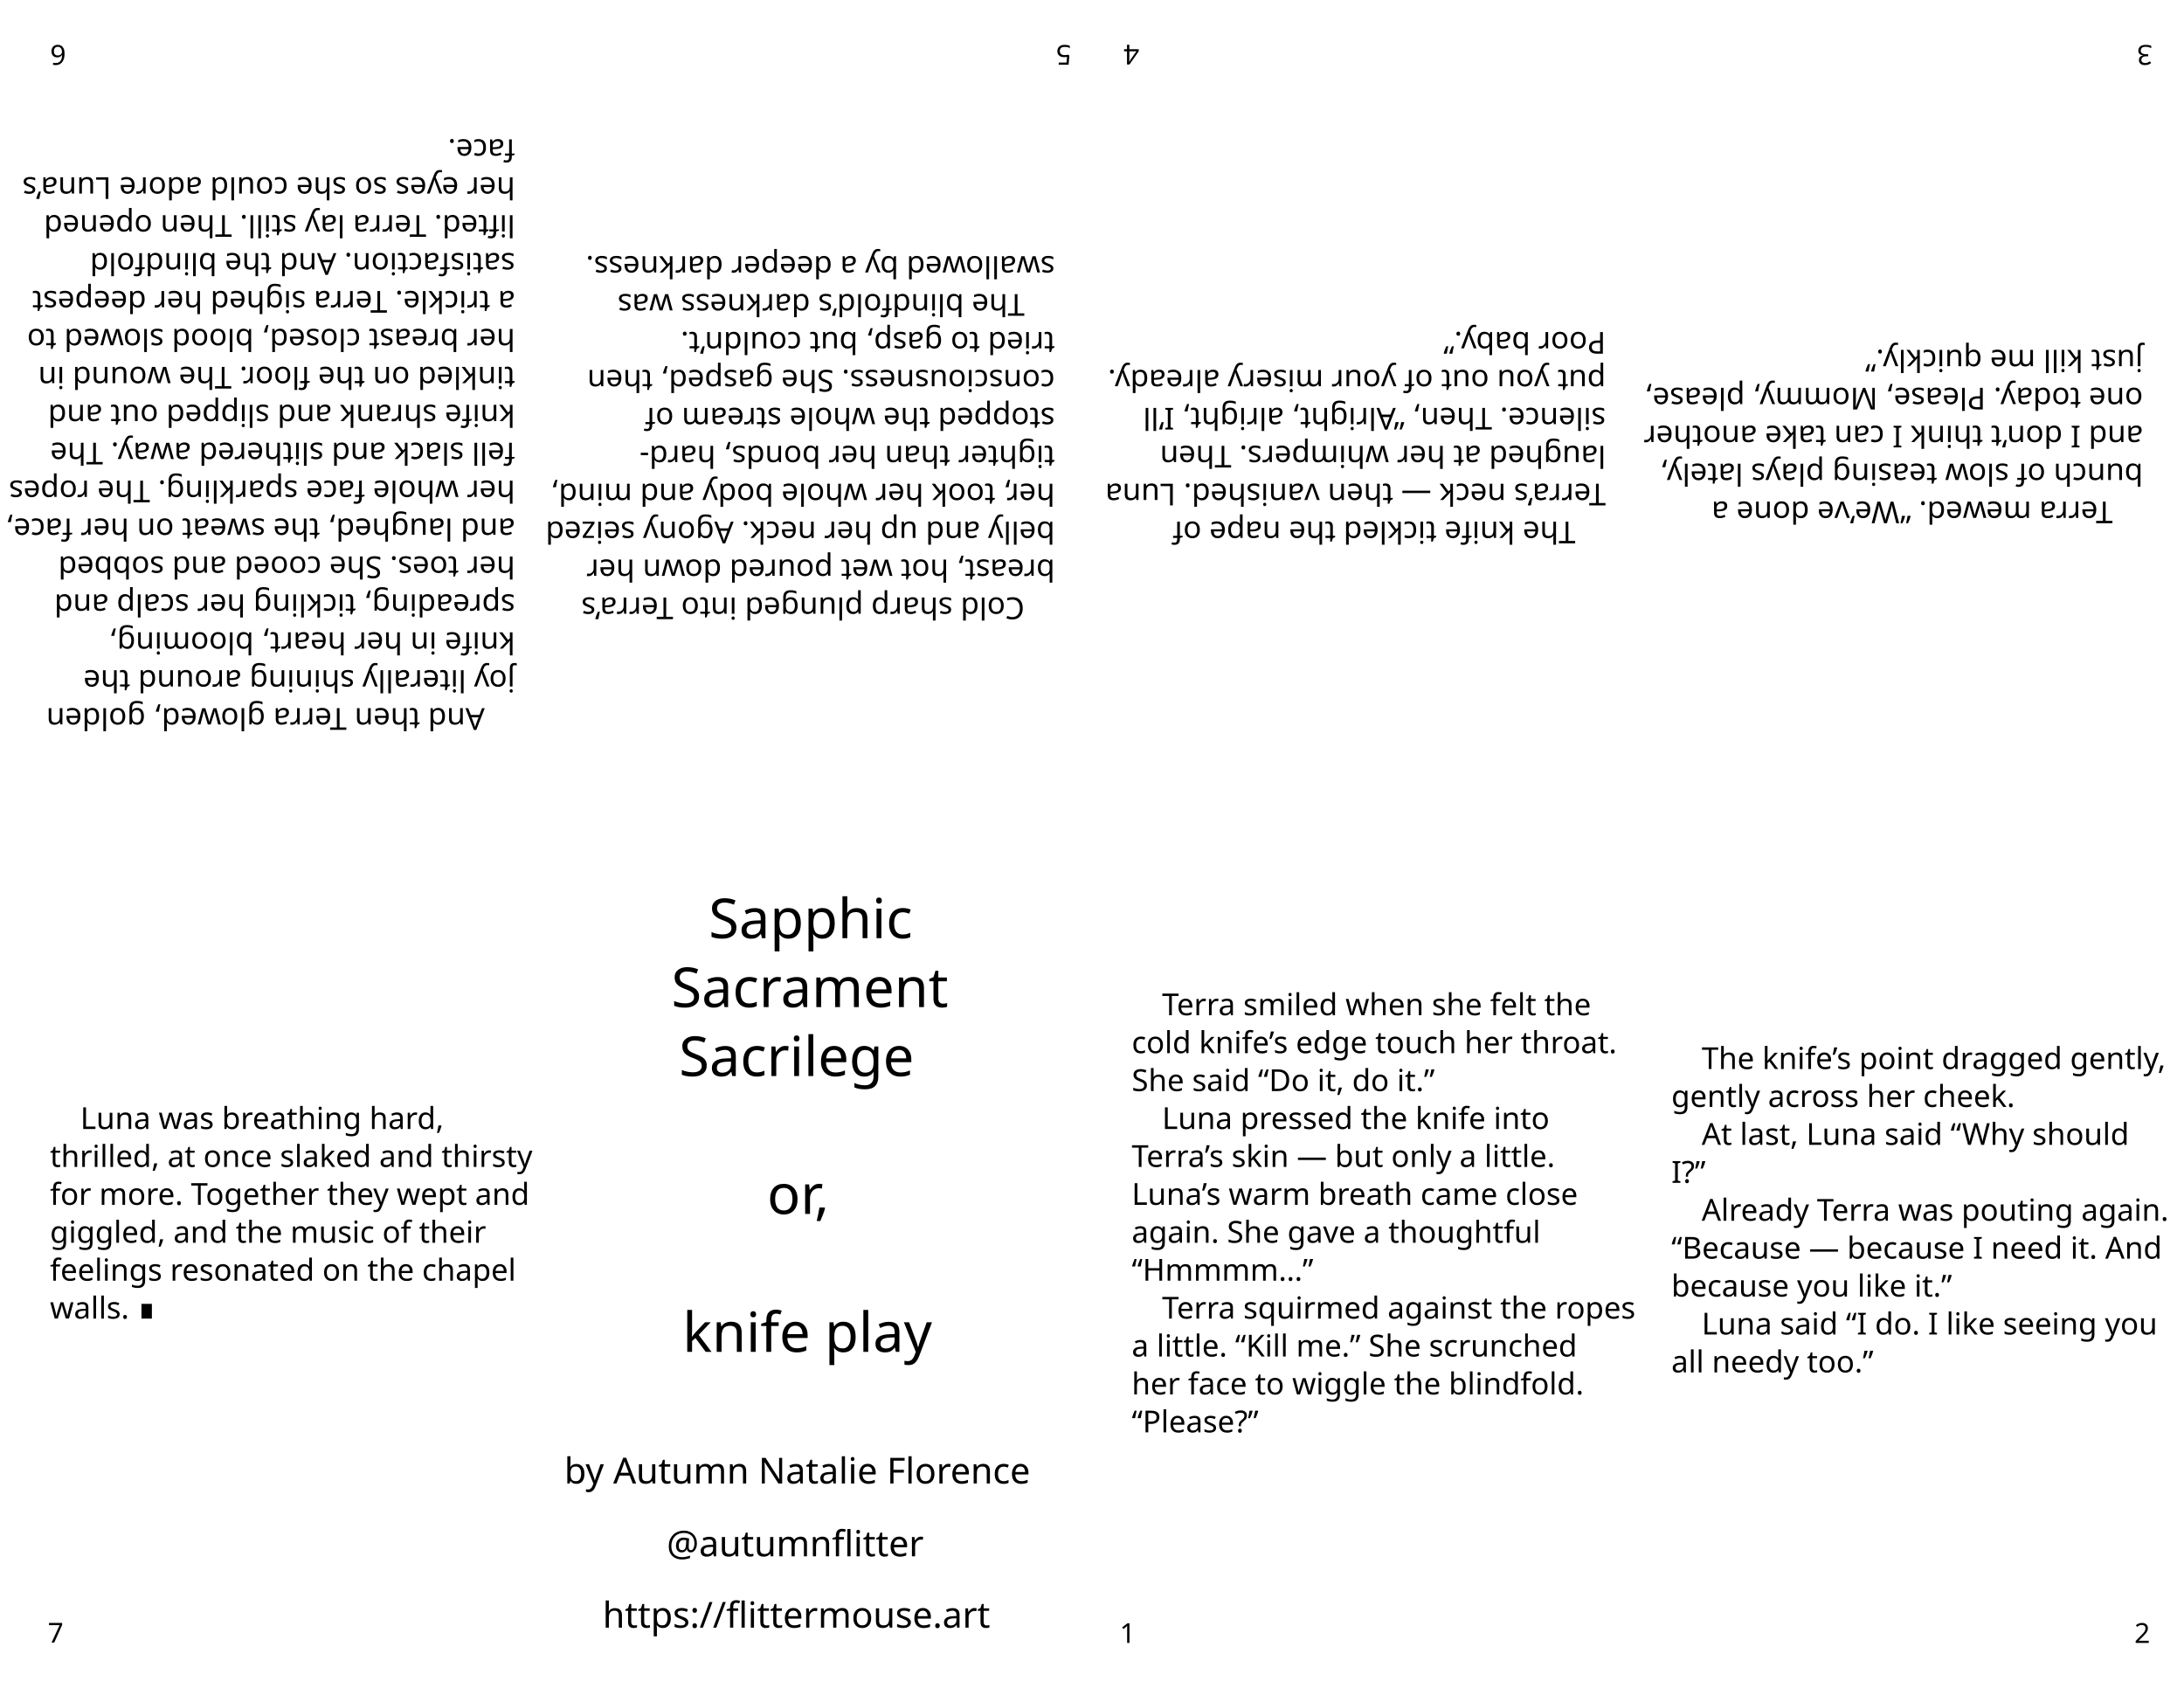
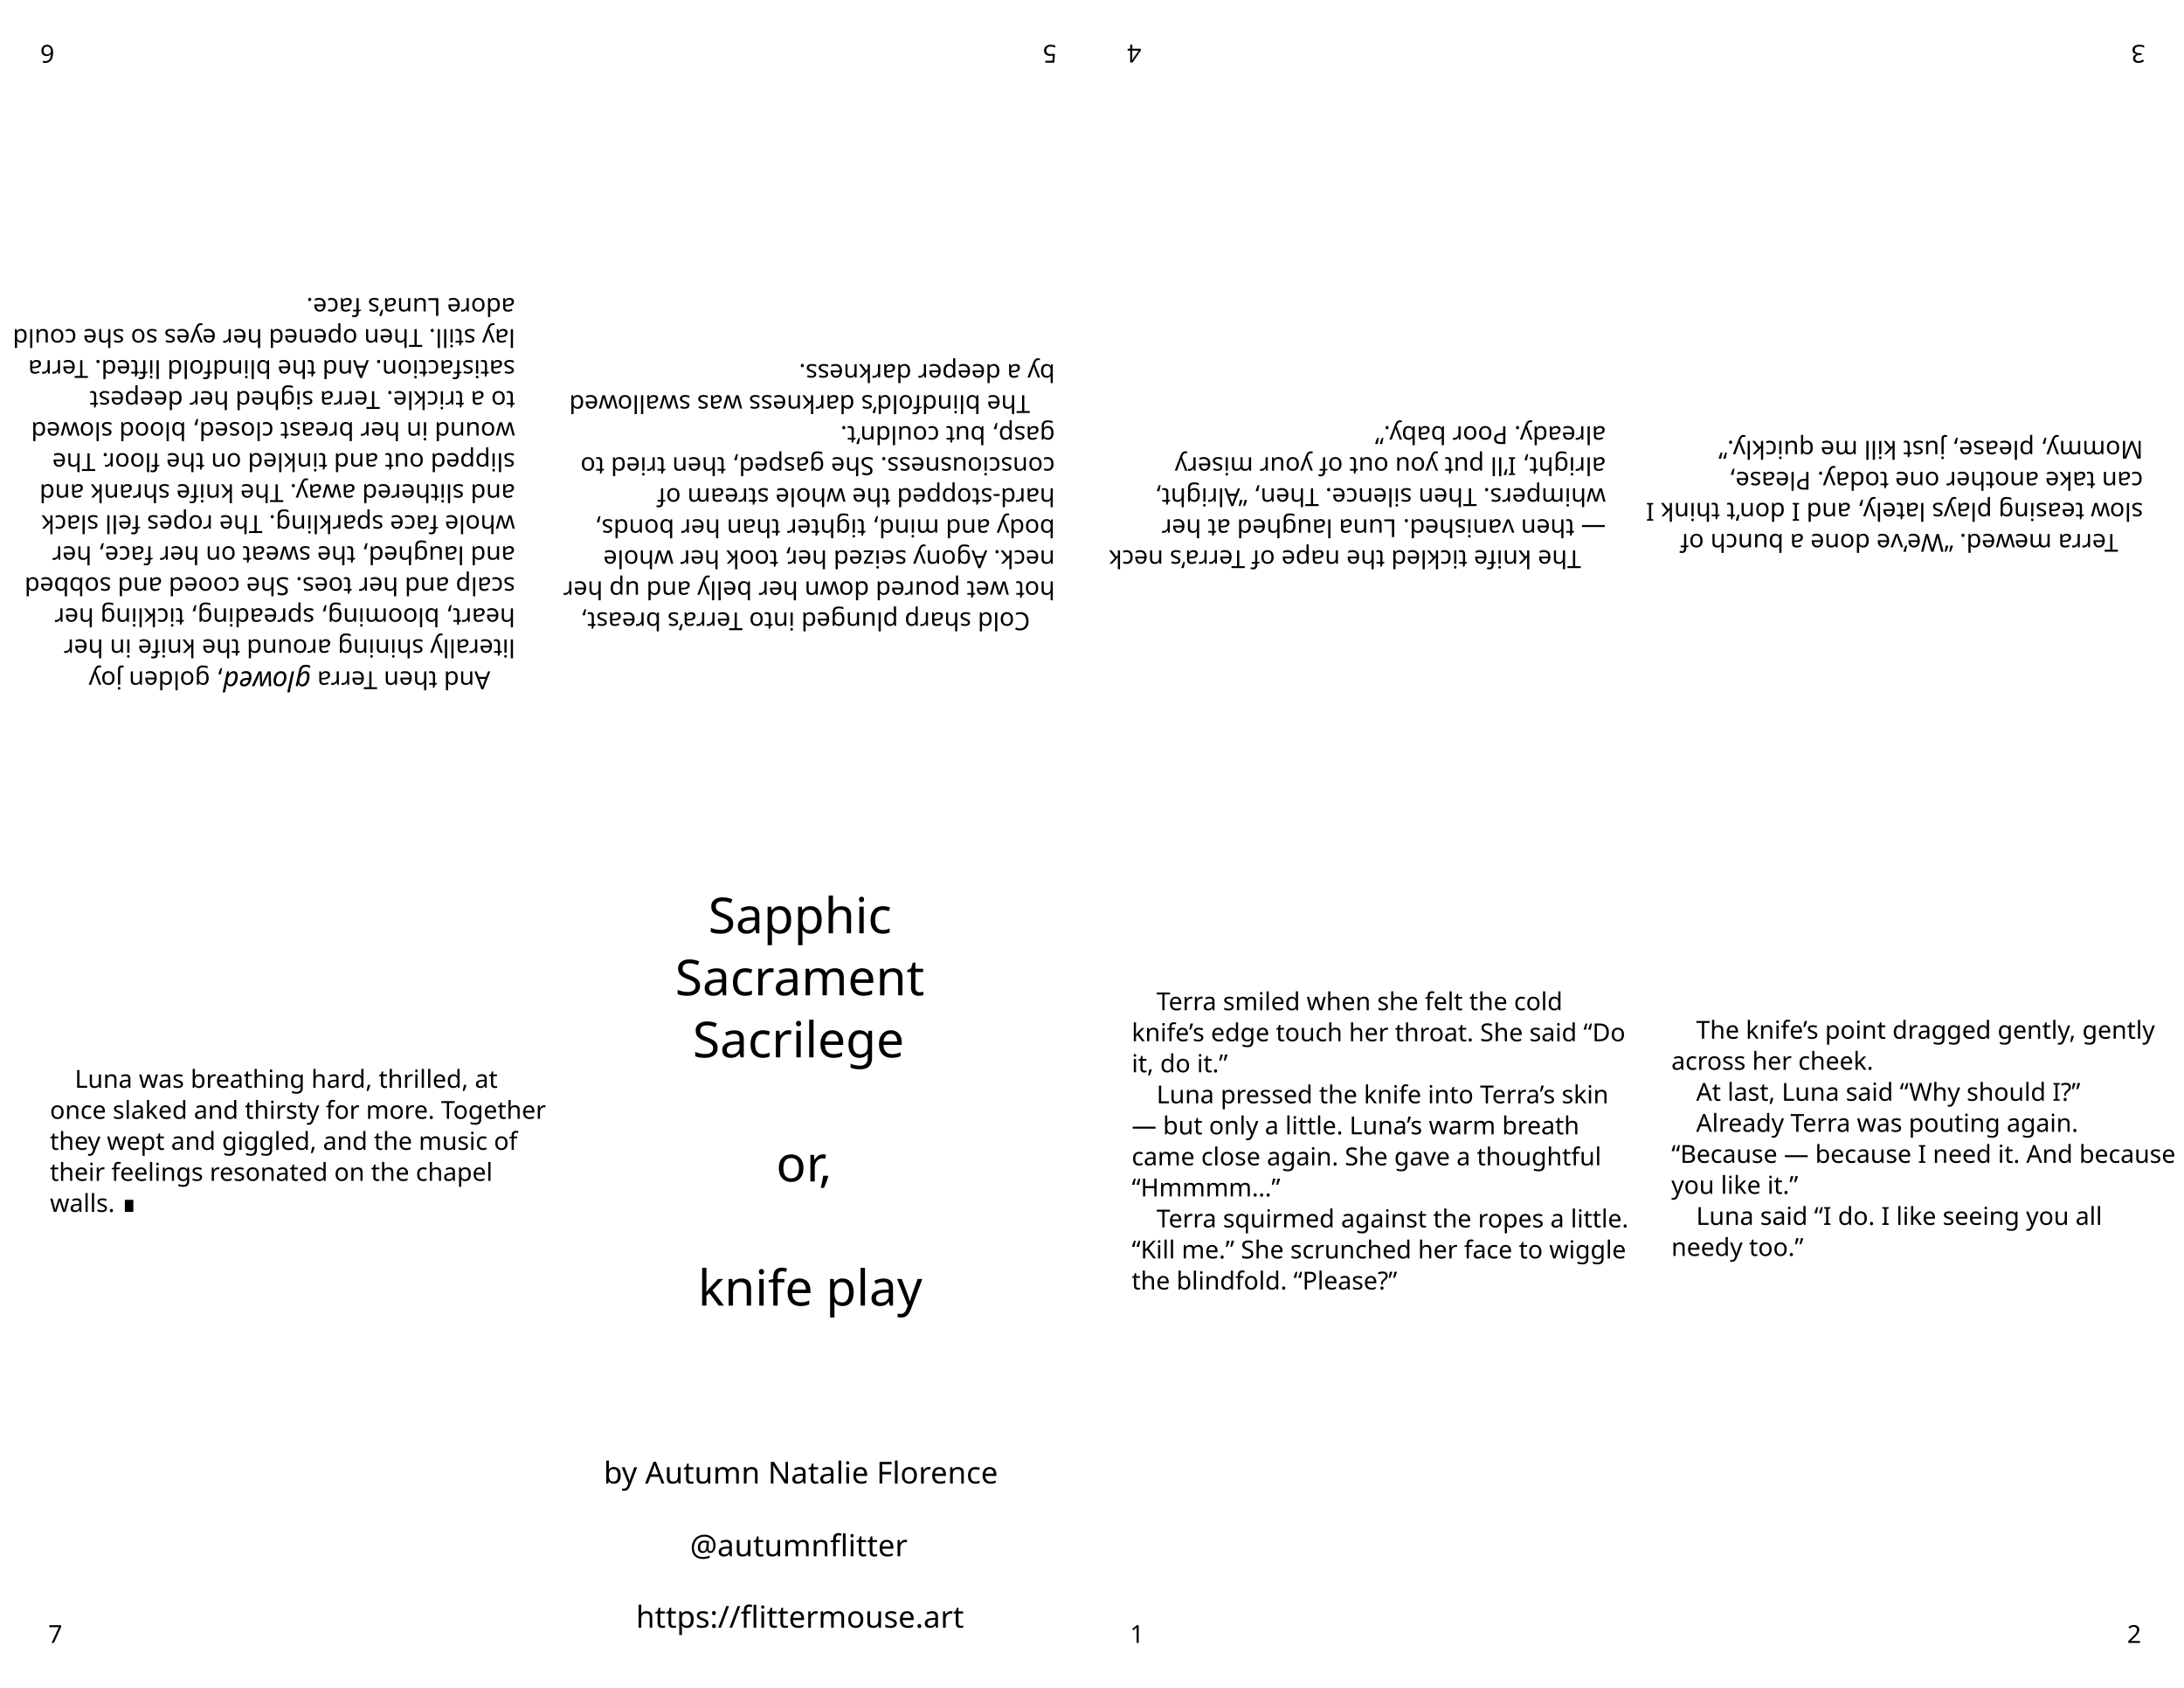
<svg xmlns="http://www.w3.org/2000/svg" xmlns:xlink="http://www.w3.org/1999/xlink" width="11in" height="8.5in" viewBox="0 0 279.4 215.9" version="1.1" id="svg1" xml:space="preserve">
  <defs id="defs1">
    <rect x="545.482" y="430.325" width="232.335" height="335.371" id="rect20" />
    <rect x="272.741" y="445.477" width="132.33" height="28.284" id="rect9" />
    <rect x="276.782" y="435.376" width="233.345" height="285.873" id="rect3" />
    <rect x="279.812" y="424.264" width="227.284" height="327.289" id="rect2" />
    <color-profile name="sRGB" xlink:href="file:///app/share/color/icc/colord/sRGB.icc" id="color-profile2" />
    <rect x="545.482" y="430.325" width="226.274" height="336.381" id="rect26" />
    <rect x="545.482" y="430.325" width="232.335" height="335.371" id="rect27" />
    <rect x="545.482" y="430.325" width="232.335" height="335.371" id="rect28" />
    <rect x="545.482" y="430.325" width="232.335" height="335.371" id="rect29" />
    <rect x="545.482" y="430.325" width="232.335" height="335.371" id="rect30" />
    <rect x="545.482" y="430.325" width="230.315" height="360.624" id="rect31" />
    <rect x="545.482" y="430.325" width="232.335" height="335.371" id="rect32" />
  </defs>
  <g id="layer2">
-     <text xml:space="preserve" style="font-style:normal;font-variant:normal;font-weight:normal;font-stretch:normal;font-size:3.528px;font-family:'PT Sans Caption';-inkscape-font-specification:'PT Sans Caption, Normal';font-variant-ligatures:normal;font-variant-caps:normal;font-variant-numeric:normal;font-variant-east-asian:normal;writing-mode:lr-tb;direction:ltr;fill:#000000;fill-opacity:1;stroke:none;stroke-width:0.353;stroke-linecap:butt;stroke-dasharray:none;stroke-opacity:1" x="143.244" y="210.157" id="text13">
-       <tspan id="tspan33" x="143.244" y="210.157">1</tspan>
+     <text xml:space="preserve" style="font-style:normal;font-variant:normal;font-weight:normal;font-stretch:normal;font-size:3.175px;font-family:'PT Sans Caption';-inkscape-font-specification:'PT Sans Caption, Normal';font-variant-ligatures:normal;font-variant-caps:normal;font-variant-numeric:normal;font-variant-east-asian:normal;writing-mode:lr-tb;direction:ltr;fill:#000000;fill-opacity:1;stroke:none;stroke-width:0.353;stroke-linecap:butt;stroke-dasharray:none;stroke-opacity:1" x="144.551" y="210.157" id="text13">
+       <tspan id="tspan33" x="144.551" y="210.157">1</tspan>
    </text>
-     <text xml:space="preserve" style="font-style:normal;font-variant:normal;font-weight:normal;font-stretch:normal;font-size:3.528px;font-family:'PT Sans Caption';-inkscape-font-specification:'PT Sans Caption, Normal';font-variant-ligatures:normal;font-variant-caps:normal;font-variant-numeric:normal;font-variant-east-asian:normal;writing-mode:lr-tb;direction:ltr;fill:#000000;fill-opacity:1;stroke:none;stroke-width:0.353;stroke-linecap:butt;stroke-dasharray:none;stroke-opacity:1" x="273.045" y="210.16" id="text14">
-       <tspan id="tspan34" x="273.045" y="210.16">2</tspan>
+     <text xml:space="preserve" style="font-style:normal;font-variant:normal;font-weight:normal;font-stretch:normal;font-size:3.175px;font-family:'PT Sans Caption';-inkscape-font-specification:'PT Sans Caption, Normal';font-variant-ligatures:normal;font-variant-caps:normal;font-variant-numeric:normal;font-variant-east-asian:normal;writing-mode:lr-tb;direction:ltr;fill:#000000;fill-opacity:1;stroke:none;stroke-width:0.353;stroke-linecap:butt;stroke-dasharray:none;stroke-opacity:1" x="272.118" y="210.157" id="text14">
+       <tspan id="tspan34" x="272.118" y="210.157">2</tspan>
    </text>
-     <text xml:space="preserve" style="font-style:normal;font-variant:normal;font-weight:normal;font-stretch:normal;font-size:3.528px;font-family:'PT Sans Caption';-inkscape-font-specification:'PT Sans Caption, Normal';font-variant-ligatures:normal;font-variant-caps:normal;font-variant-numeric:normal;font-variant-east-asian:normal;writing-mode:lr-tb;direction:ltr;fill:#000000;fill-opacity:1;stroke:none;stroke-width:0.353;stroke-linecap:butt;stroke-dasharray:none;stroke-opacity:1" x="-275.366" y="-5.765" id="text15" transform="scale(-1)">
-       <tspan id="tspan35" x="-275.366" y="-5.765">3</tspan>
+     <text xml:space="preserve" style="font-style:normal;font-variant:normal;font-weight:normal;font-stretch:normal;font-size:3.175px;font-family:'PT Sans Caption';-inkscape-font-specification:'PT Sans Caption, Normal';font-variant-ligatures:normal;font-variant-caps:normal;font-variant-numeric:normal;font-variant-east-asian:normal;writing-mode:lr-tb;direction:ltr;fill:#000000;fill-opacity:1;stroke:none;stroke-width:0.353;stroke-linecap:butt;stroke-dasharray:none;stroke-opacity:1" x="-274.451" y="-5.756" id="text15" transform="scale(-1)">
+       <tspan id="tspan35" x="-274.451" y="-5.756">3</tspan>
    </text>
-     <text xml:space="preserve" style="font-style:normal;font-variant:normal;font-weight:normal;font-stretch:normal;font-size:3.528px;font-family:'PT Sans Caption';-inkscape-font-specification:'PT Sans Caption, Normal';font-variant-ligatures:normal;font-variant-caps:normal;font-variant-numeric:normal;font-variant-east-asian:normal;writing-mode:lr-tb;direction:ltr;fill:#000000;fill-opacity:1;stroke:none;stroke-width:0.353;stroke-linecap:butt;stroke-dasharray:none;stroke-opacity:1" x="-145.759" y="-5.715" id="text16" transform="scale(-1)">
-       <tspan id="tspan36" x="-145.759" y="-5.715">4</tspan>
+     <text xml:space="preserve" style="font-style:normal;font-variant:normal;font-weight:normal;font-stretch:normal;font-size:3.175px;font-family:'PT Sans Caption';-inkscape-font-specification:'PT Sans Caption, Normal';font-variant-ligatures:normal;font-variant-caps:normal;font-variant-numeric:normal;font-variant-east-asian:normal;writing-mode:lr-tb;direction:ltr;fill:#000000;fill-opacity:1;stroke:none;stroke-width:0.353;stroke-linecap:butt;stroke-dasharray:none;stroke-opacity:1" x="-146.006" y="-5.715" id="text16" transform="scale(-1)">
+       <tspan id="tspan36" x="-146.006" y="-5.715">4</tspan>
    </text>
-     <text xml:space="preserve" style="font-style:normal;font-variant:normal;font-weight:normal;font-stretch:normal;font-size:3.528px;font-family:'PT Sans Caption';-inkscape-font-specification:'PT Sans Caption, Normal';font-variant-ligatures:normal;font-variant-caps:normal;font-variant-numeric:normal;font-variant-east-asian:normal;writing-mode:lr-tb;direction:ltr;fill:#000000;fill-opacity:1;stroke:none;stroke-width:0.353;stroke-linecap:butt;stroke-dasharray:none;stroke-opacity:1" x="-137.081" y="-5.765" id="text17" transform="scale(-1)">
-       <tspan id="tspan37" x="-137.081" y="-5.765">5</tspan>
+     <text xml:space="preserve" style="font-style:normal;font-variant:normal;font-weight:normal;font-stretch:normal;font-size:3.175px;font-family:'PT Sans Caption';-inkscape-font-specification:'PT Sans Caption, Normal';font-variant-ligatures:normal;font-variant-caps:normal;font-variant-numeric:normal;font-variant-east-asian:normal;writing-mode:lr-tb;direction:ltr;fill:#000000;fill-opacity:1;stroke:none;stroke-width:0.353;stroke-linecap:butt;stroke-dasharray:none;stroke-opacity:1" x="-135.208" y="-5.756" id="text17" transform="scale(-1)">
+       <tspan id="tspan37" x="-135.208" y="-5.756">5</tspan>
    </text>
-     <text xml:space="preserve" style="font-style:normal;font-variant:normal;font-weight:normal;font-stretch:normal;font-size:3.528px;font-family:'PT Sans Caption';-inkscape-font-specification:'PT Sans Caption, Normal';font-variant-ligatures:normal;font-variant-caps:normal;font-variant-numeric:normal;font-variant-east-asian:normal;writing-mode:lr-tb;direction:ltr;fill:#000000;fill-opacity:1;stroke:none;stroke-width:0.353;stroke-linecap:butt;stroke-dasharray:none;stroke-opacity:1" x="-8.446" y="-5.765" id="text18" transform="scale(-1)">
-       <tspan id="tspan38" x="-8.446" y="-5.765">6</tspan>
+     <text xml:space="preserve" style="font-style:normal;font-variant:normal;font-weight:normal;font-stretch:normal;font-size:3.175px;font-family:'PT Sans Caption';-inkscape-font-specification:'PT Sans Caption, Normal';font-variant-ligatures:normal;font-variant-caps:normal;font-variant-numeric:normal;font-variant-east-asian:normal;writing-mode:lr-tb;direction:ltr;fill:#000000;fill-opacity:1;stroke:none;stroke-width:0.353;stroke-linecap:butt;stroke-dasharray:none;stroke-opacity:1" x="-6.968" y="-5.756" id="text18" transform="scale(-1)">
+       <tspan id="tspan38" x="-6.968" y="-5.756">6</tspan>
    </text>
-     <text xml:space="preserve" style="font-style:normal;font-variant:normal;font-weight:normal;font-stretch:normal;font-size:3.528px;font-family:'PT Sans Caption';-inkscape-font-specification:'PT Sans Caption, Normal';font-variant-ligatures:normal;font-variant-caps:normal;font-variant-numeric:normal;font-variant-east-asian:normal;writing-mode:lr-tb;direction:ltr;fill:#000000;fill-opacity:1;stroke:none;stroke-width:0.353;stroke-linecap:butt;stroke-dasharray:none;stroke-opacity:1" x="6.109" y="210.114" id="text19">
-       <tspan id="tspan39" x="6.109" y="210.114">7</tspan>
+     <text xml:space="preserve" style="font-style:normal;font-variant:normal;font-weight:normal;font-stretch:normal;font-size:3.175px;font-family:'PT Sans Caption';-inkscape-font-specification:'PT Sans Caption, Normal';font-variant-ligatures:normal;font-variant-caps:normal;font-variant-numeric:normal;font-variant-east-asian:normal;writing-mode:lr-tb;direction:ltr;fill:#000000;fill-opacity:1;stroke:none;stroke-width:0.353;stroke-linecap:butt;stroke-dasharray:none;stroke-opacity:1" x="6.164" y="210.157" id="text19">
+       <tspan id="tspan39" x="6.164" y="210.157">7</tspan>
    </text>
    <text xml:space="preserve" id="text1" style="font-size:21.333px;font-family:Cantarell;-inkscape-font-specification:'Cantarell, Normal';writing-mode:lr-tb;direction:ltr;white-space:pre;shape-inside:url(#rect2);display:inline;fill:#000000;stroke-width:0.96" transform="scale(0.2645833)" />
-     <text xml:space="preserve" transform="matrix(0.2645833,0,0,0.2645833,0.5345389,-1.603617)" id="text2" style="font-style:normal;font-variant:normal;font-weight:normal;font-stretch:normal;font-size:26.667px;font-family:'PT Serif Caption';-inkscape-font-specification:'PT Serif Caption, Normal';font-variant-ligatures:normal;font-variant-caps:normal;font-variant-numeric:normal;font-variant-east-asian:normal;text-align:center;writing-mode:lr-tb;direction:ltr;white-space:pre;shape-inside:url(#rect3);display:inline;fill:#000000;stroke-width:0.96" x="116.673" y="0">
-       <tspan x="340.654" y="459.619" id="tspan2">Sapphic </tspan>
-       <tspan x="322.587" y="492.952" id="tspan3">Sacrament </tspan>
-       <tspan x="326.304" y="526.286" id="tspan5">Sacrilege
+     <text xml:space="preserve" transform="matrix(0.2645833,0,0,0.2645833,0.5345389,-1.603617)" id="text2" style="font-style:normal;font-variant:normal;font-weight:normal;font-stretch:normal;font-size:24px;font-family:'PT Sans Caption';-inkscape-font-specification:'PT Sans Caption, Normal';font-variant-ligatures:normal;font-variant-caps:normal;font-variant-numeric:normal;font-variant-east-asian:normal;text-align:center;writing-mode:lr-tb;direction:ltr;white-space:pre;shape-inside:url(#rect3);display:inline;fill:#000000;stroke-width:0.96" x="116.673" y="0">
+       <tspan x="340.446" y="457.256" id="tspan2">Sapphic
</tspan>
-       <tspan x="386.61" y="559.619" id="tspan7">
+       <tspan x="324.414" y="487.256" id="tspan3">Sacrament
</tspan>
-       <tspan x="368.89" y="592.953" id="tspan9">or,
+       <tspan x="332.922" y="517.256" id="tspan5">Sacrilege
</tspan>
-       <tspan x="386.61" y="626.286" id="tspan11">
+       <tspan x="387.366" y="547.256" id="tspan7">
</tspan>
-       <tspan x="328.014" y="659.619" id="tspan12">knife play</tspan>
+       <tspan x="373.254" y="577.256" id="tspan9">or,
+ </tspan>
+       <tspan x="387.366" y="607.256" id="tspan10">
+ </tspan>
+       <tspan x="335.422" y="637.256" id="tspan11">knife play</tspan>
    </text>
-     <text xml:space="preserve" style="font-style:normal;font-variant:normal;font-weight:normal;font-stretch:normal;font-size:4.586px;font-family:'PT Serif Caption';-inkscape-font-specification:'PT Serif Caption, Normal';font-variant-ligatures:normal;font-variant-caps:normal;font-variant-numeric:normal;font-variant-east-asian:normal;text-align:center;writing-mode:lr-tb;direction:ltr;text-anchor:middle;fill:#000000;stroke-width:0.254" x="104.974" y="189.761" id="text4">
-       <tspan id="tspan4" style="font-style:normal;font-variant:normal;font-weight:normal;font-stretch:normal;font-size:4.586px;font-family:'PT Serif Caption';-inkscape-font-specification:'PT Serif Caption, Normal';font-variant-ligatures:normal;font-variant-caps:normal;font-variant-numeric:normal;font-variant-east-asian:normal;stroke-width:0.254" x="104.974" y="189.761">by Autumn Natalie Florence</tspan>
+     <text xml:space="preserve" style="font-style:normal;font-variant:normal;font-weight:normal;font-stretch:normal;font-size:3.881px;font-family:'PT Serif Caption';-inkscape-font-specification:'PT Serif Caption, Normal';font-variant-ligatures:normal;font-variant-caps:normal;font-variant-numeric:normal;font-variant-east-asian:normal;text-align:center;writing-mode:lr-tb;direction:ltr;text-anchor:middle;fill:#000000;stroke-width:0.254" x="104.974" y="189.761" id="text4">
+       <tspan id="tspan4" style="font-style:normal;font-variant:normal;font-weight:normal;font-stretch:normal;font-size:3.881px;font-family:'PT Serif Caption';-inkscape-font-specification:'PT Serif Caption, Normal';font-variant-ligatures:normal;font-variant-caps:normal;font-variant-numeric:normal;font-variant-east-asian:normal;stroke-width:0.254" x="104.974" y="189.761">by Autumn Natalie Florence</tspan>
    </text>
-     <text xml:space="preserve" style="font-style:normal;font-variant:normal;font-weight:normal;font-stretch:normal;font-size:4.586px;font-family:'PT Serif Caption';-inkscape-font-specification:'PT Serif Caption, Normal';font-variant-ligatures:normal;font-variant-caps:normal;font-variant-numeric:normal;font-variant-east-asian:normal;text-align:center;writing-mode:lr-tb;direction:ltr;text-anchor:middle;fill:#000000;stroke-width:0.254" x="104.864" y="208.203" id="text5">
-       <tspan style="font-style:normal;font-variant:normal;font-weight:normal;font-stretch:normal;font-size:4.586px;font-family:'PT Serif Caption';-inkscape-font-specification:'PT Serif Caption, Normal';font-variant-ligatures:normal;font-variant-caps:normal;font-variant-numeric:normal;font-variant-east-asian:normal;stroke-width:0.254" x="104.864" y="208.203" id="tspan6">https://flittermouse.art</tspan>
+     <text xml:space="preserve" style="font-style:normal;font-variant:normal;font-weight:normal;font-stretch:normal;font-size:3.881px;font-family:'PT Serif Caption';-inkscape-font-specification:'PT Serif Caption, Normal';font-variant-ligatures:normal;font-variant-caps:normal;font-variant-numeric:normal;font-variant-east-asian:normal;text-align:center;writing-mode:lr-tb;direction:ltr;text-anchor:middle;fill:#000000;stroke-width:0.254" x="104.864" y="208.203" id="text5">
+       <tspan style="font-style:normal;font-variant:normal;font-weight:normal;font-stretch:normal;font-size:3.881px;font-family:'PT Serif Caption';-inkscape-font-specification:'PT Serif Caption, Normal';font-variant-ligatures:normal;font-variant-caps:normal;font-variant-numeric:normal;font-variant-east-asian:normal;stroke-width:0.254" x="104.864" y="208.203" id="tspan6">https://flittermouse.art</tspan>
    </text>
-     <text xml:space="preserve" style="font-style:normal;font-variant:normal;font-weight:normal;font-stretch:normal;font-size:4.586px;font-family:'PT Serif Caption';-inkscape-font-specification:'PT Serif Caption, Normal';font-variant-ligatures:normal;font-variant-caps:normal;font-variant-numeric:normal;font-variant-east-asian:normal;text-align:center;writing-mode:lr-tb;direction:ltr;text-anchor:middle;fill:#000000;stroke-width:0.254" x="104.71" y="199.074" id="text7">
-       <tspan style="font-style:normal;font-variant:normal;font-weight:normal;font-stretch:normal;font-size:4.586px;font-family:'PT Serif Caption';-inkscape-font-specification:'PT Serif Caption, Normal';font-variant-ligatures:normal;font-variant-caps:normal;font-variant-numeric:normal;font-variant-east-asian:normal;stroke-width:0.254" x="104.71" y="199.074" id="tspan8">@autumnflitter</tspan>
+     <text xml:space="preserve" style="font-style:normal;font-variant:normal;font-weight:normal;font-stretch:normal;font-size:3.881px;font-family:'PT Serif Caption';-inkscape-font-specification:'PT Serif Caption, Normal';font-variant-ligatures:normal;font-variant-caps:normal;font-variant-numeric:normal;font-variant-east-asian:normal;text-align:center;writing-mode:lr-tb;direction:ltr;text-anchor:middle;fill:#000000;stroke-width:0.254" x="104.71" y="199.074" id="text7">
+       <tspan style="font-style:normal;font-variant:normal;font-weight:normal;font-stretch:normal;font-size:3.881px;font-family:'PT Serif Caption';-inkscape-font-specification:'PT Serif Caption, Normal';font-variant-ligatures:normal;font-variant-caps:normal;font-variant-numeric:normal;font-variant-east-asian:normal;stroke-width:0.254" x="104.71" y="199.074" id="tspan8">@autumnflitter</tspan>
    </text>
    <text xml:space="preserve" id="text9" style="font-style:italic;font-variant:normal;font-weight:normal;font-stretch:normal;font-size:21.333px;font-family:Sans;-inkscape-font-specification:'Sans, Italic';font-variant-ligatures:normal;font-variant-caps:normal;font-variant-numeric:normal;font-variant-east-asian:normal;writing-mode:lr-tb;direction:ltr;white-space:pre;shape-inside:url(#rect9);display:inline;fill:#000000;stroke-width:0.96" transform="scale(0.2645833)" />
-     <text xml:space="preserve" transform="matrix(0.2645833,0,0,0.2645833,0.4544444,12.47812)" id="text20" style="font-style:normal;font-variant:normal;font-weight:normal;font-stretch:normal;font-size:14.667px;font-family:'PT Serif';-inkscape-font-specification:'PT Serif, Normal';font-variant-ligatures:normal;font-variant-caps:normal;font-variant-numeric:normal;font-variant-east-asian:normal;writing-mode:lr-tb;direction:ltr;white-space:pre;shape-inside:url(#rect20);display:inline;fill:#000000;stroke-width:0.96">
-       <tspan x="545.482" y="443.658" id="tspan13"> Terra smiled when she felt the </tspan>
-       <tspan x="545.482" y="461.992" id="tspan14">cold knife’s edge touch her throat. </tspan>
-       <tspan x="545.482" y="480.325" id="tspan15">She said “Do it, do it.”
+     <text xml:space="preserve" transform="matrix(0.2645833,0,0,0.2645833,0.4544444,12.47812)" id="text20" style="font-style:normal;font-variant:normal;font-weight:normal;font-stretch:normal;font-size:12px;font-family:'PT Serif';-inkscape-font-specification:'PT Serif, Normal';font-variant-ligatures:normal;font-variant-caps:normal;font-variant-numeric:normal;font-variant-east-asian:normal;writing-mode:lr-tb;direction:ltr;white-space:pre;shape-inside:url(#rect20);display:inline;fill:#000000;stroke-width:0.96">
+       <tspan x="545.482" y="441.234" id="tspan12"> Terra smiled when she felt the cold </tspan>
+       <tspan x="545.482" y="456.234" id="tspan84">knife’s edge touch her throat. She said “Do </tspan>
+       <tspan x="545.482" y="471.234" id="tspan85">it, do it.”
</tspan>
-       <tspan x="545.482" y="498.659" id="tspan16"> Luna pressed the knife into </tspan>
-       <tspan x="545.482" y="516.992" id="tspan17">Terra’s skin — but only a little. </tspan>
-       <tspan x="545.482" y="535.325" id="tspan18">Luna’s warm breath came close </tspan>
-       <tspan x="545.482" y="553.659" id="tspan19">again. She gave a thoughtful </tspan>
-       <tspan x="545.482" y="571.992" id="tspan20">“Hmmmm…”
+       <tspan x="545.482" y="486.234" id="tspan86"> Luna pressed the knife into Terra’s skin </tspan>
+       <tspan x="545.482" y="501.234" id="tspan87">— but only a little. Luna’s warm breath </tspan>
+       <tspan x="545.482" y="516.234" id="tspan88">came close again. She gave a thoughtful </tspan>
+       <tspan x="545.482" y="531.234" id="tspan89">“Hmmmm…”
</tspan>
-       <tspan x="545.482" y="590.325" id="tspan21"> Terra squirmed against the ropes </tspan>
-       <tspan x="545.482" y="608.659" id="tspan22">a little. “Kill me.” She scrunched </tspan>
-       <tspan x="545.482" y="626.992" id="tspan23">her face to wiggle the blindfold. </tspan>
-       <tspan x="545.482" y="645.326" id="tspan24">“Please?”</tspan>
+       <tspan x="545.482" y="546.234" id="tspan90"> Terra squirmed against the ropes a little. </tspan>
+       <tspan x="545.482" y="561.234" id="tspan91">“Kill me.” She scrunched her face to wiggle </tspan>
+       <tspan x="545.482" y="576.234" id="tspan92">the blindfold. “Please?”</tspan>
    </text>
-     <text xml:space="preserve" transform="matrix(0.2645833,0,0,0.2645833,69.49008,19.3603)" id="text26" style="font-style:normal;font-variant:normal;font-weight:normal;font-stretch:normal;font-size:14.667px;font-family:'PT Serif';-inkscape-font-specification:'PT Serif, Normal';font-variant-ligatures:normal;font-variant-caps:normal;font-variant-numeric:normal;font-variant-east-asian:normal;writing-mode:lr-tb;direction:ltr;white-space:pre;shape-inside:url(#rect27);display:inline;fill:#000000;stroke-width:0.96">
-       <tspan x="545.482" y="443.658" id="tspan25"> The knife’s point dragged gently, </tspan>
-       <tspan x="545.482" y="461.992" id="tspan26">gently across her cheek.
+     <text xml:space="preserve" transform="matrix(0.2645833,0,0,0.2645833,69.49008,16.1246)" id="text26" style="font-style:normal;font-variant:normal;font-weight:normal;font-stretch:normal;font-size:12px;font-family:'PT Serif';-inkscape-font-specification:'PT Serif, Normal';font-variant-ligatures:normal;font-variant-caps:normal;font-variant-numeric:normal;font-variant-east-asian:normal;writing-mode:lr-tb;direction:ltr;white-space:pre;shape-inside:url(#rect27);display:inline;fill:#000000;stroke-width:0.96">
+       <tspan x="545.482" y="441.234" id="tspan93"> The knife’s point dragged gently, gently </tspan>
+       <tspan x="545.482" y="456.234" id="tspan94">across her cheek.
</tspan>
-       <tspan x="545.482" y="480.325" id="tspan27"> At last, Luna said “Why should </tspan>
-       <tspan x="545.482" y="498.659" id="tspan28">I?”
+       <tspan x="545.482" y="471.234" id="tspan95"> At last, Luna said “Why should I?”
</tspan>
-       <tspan x="545.482" y="516.992" id="tspan29"> Already Terra was pouting again. </tspan>
-       <tspan x="545.482" y="535.325" id="tspan30">“Because — because I need it. And </tspan>
-       <tspan x="545.482" y="553.659" id="tspan31">because you like it.”
+       <tspan x="545.482" y="486.234" id="tspan96"> Already Terra was pouting again. </tspan>
+       <tspan x="545.482" y="501.234" id="tspan97">“Because — because I need it. And because </tspan>
+       <tspan x="545.482" y="516.234" id="tspan98">you like it.”
</tspan>
-       <tspan x="545.482" y="571.992" id="tspan32"> Luna said “I do. I like seeing you </tspan>
-       <tspan x="545.482" y="590.325" id="tspan40">all needy too.”</tspan>
+       <tspan x="545.482" y="531.234" id="tspan99"> Luna said “I do. I like seeing you all </tspan>
+       <tspan x="545.482" y="546.234" id="tspan100">needy too.”</tspan>
    </text>
-     <text xml:space="preserve" transform="matrix(-0.2645833,0,0,-0.2645833,418.4847,181.5471)" id="text27" style="font-style:normal;font-variant:normal;font-weight:normal;font-stretch:normal;font-size:14.667px;font-family:'PT Serif';-inkscape-font-specification:'PT Serif, Normal';font-variant-ligatures:normal;font-variant-caps:normal;font-variant-numeric:normal;font-variant-east-asian:normal;writing-mode:lr-tb;direction:ltr;white-space:pre;shape-inside:url(#rect28);display:inline;fill:#000000;stroke-width:0.96">
-       <tspan x="545.482" y="443.658" id="tspan41"> Terra mewed. “We’ve done a </tspan>
-       <tspan x="545.482" y="461.992" id="tspan42">bunch of slow teasing plays lately, </tspan>
-       <tspan x="545.482" y="480.325" id="tspan43">and I don’t think I can take another </tspan>
-       <tspan x="545.482" y="498.659" id="tspan44">one today. Please, Mommy, please, </tspan>
-       <tspan x="545.482" y="516.992" id="tspan45">just kill me quickly.”</tspan>
+     <text xml:space="preserve" transform="matrix(-0.2645833,0,0,-0.2645833,418.4847,185.0476)" id="text27" style="font-style:normal;font-variant:normal;font-weight:normal;font-stretch:normal;font-size:12px;font-family:'PT Serif';-inkscape-font-specification:'PT Serif, Normal';font-variant-ligatures:normal;font-variant-caps:normal;font-variant-numeric:normal;font-variant-east-asian:normal;writing-mode:lr-tb;direction:ltr;white-space:pre;shape-inside:url(#rect28);display:inline;fill:#000000;stroke-width:0.96">
+       <tspan x="545.482" y="441.234" id="tspan101"> Terra mewed. “We’ve done a bunch of </tspan>
+       <tspan x="545.482" y="456.234" id="tspan102">slow teasing plays lately, and I don’t think I </tspan>
+       <tspan x="545.482" y="471.234" id="tspan103">can take another one today. Please, </tspan>
+       <tspan x="545.482" y="486.234" id="tspan104">Mommy, please, just kill me quickly.”</tspan>
    </text>
-     <text xml:space="preserve" transform="matrix(-0.2645833,0,0,-0.2645833,349.7549,184.1121)" id="text28" style="font-style:normal;font-variant:normal;font-weight:normal;font-stretch:normal;font-size:14.667px;font-family:'PT Serif';-inkscape-font-specification:'PT Serif, Normal';font-variant-ligatures:normal;font-variant-caps:normal;font-variant-numeric:normal;font-variant-east-asian:normal;writing-mode:lr-tb;direction:ltr;white-space:pre;shape-inside:url(#rect29);display:inline;fill:#000000;stroke-width:0.96">
-       <tspan x="545.482" y="443.658" id="tspan46"> The knife tickled the nape of </tspan>
-       <tspan x="545.482" y="461.992" id="tspan47">Terra’s neck — then vanished. Luna </tspan>
-       <tspan x="545.482" y="480.325" id="tspan48">laughed at her whimpers. Then </tspan>
-       <tspan x="545.482" y="498.659" id="tspan49">silence. Then, “Alright, alright, I’ll </tspan>
-       <tspan x="545.482" y="516.992" id="tspan50">put you out of your misery already. </tspan>
-       <tspan x="545.482" y="535.325" id="tspan51">Poor baby.”</tspan>
+     <text xml:space="preserve" transform="matrix(-0.2645833,0,0,-0.2645833,349.7549,187.1463)" id="text28" style="font-style:normal;font-variant:normal;font-weight:normal;font-stretch:normal;font-size:12px;font-family:'PT Serif';-inkscape-font-specification:'PT Serif, Normal';font-variant-ligatures:normal;font-variant-caps:normal;font-variant-numeric:normal;font-variant-east-asian:normal;writing-mode:lr-tb;direction:ltr;white-space:pre;shape-inside:url(#rect29);display:inline;fill:#000000;stroke-width:0.96">
+       <tspan x="545.482" y="441.234" id="tspan105"> The knife tickled the nape of Terra’s neck </tspan>
+       <tspan x="545.482" y="456.234" id="tspan106">— then vanished. Luna laughed at her </tspan>
+       <tspan x="545.482" y="471.234" id="tspan107">whimpers. Then silence. Then, “Alright, </tspan>
+       <tspan x="545.482" y="486.234" id="tspan108">alright, I’ll put you out of your misery </tspan>
+       <tspan x="545.482" y="501.234" id="tspan109">already. Poor baby.”</tspan>
    </text>
-     <text xml:space="preserve" transform="matrix(-0.2645833,0,0,-0.2645833,279.2791,193.8135)" id="text29" style="font-style:normal;font-variant:normal;font-weight:normal;font-stretch:normal;font-size:14.667px;font-family:'PT Serif';-inkscape-font-specification:'PT Serif, Normal';font-variant-ligatures:normal;font-variant-caps:normal;font-variant-numeric:normal;font-variant-east-asian:normal;writing-mode:lr-tb;direction:ltr;white-space:pre;shape-inside:url(#rect30);display:inline;fill:#000000;stroke-width:0.96">
-       <tspan x="545.482" y="443.658" id="tspan52"> Cold sharp plunged into Terra’s </tspan>
-       <tspan x="545.482" y="461.992" id="tspan53">breast, hot wet poured down her </tspan>
-       <tspan x="545.482" y="480.325" id="tspan54">belly and up her neck. Agony seized </tspan>
-       <tspan x="545.482" y="498.659" id="tspan55">her, took her whole body and mind, </tspan>
-       <tspan x="545.482" y="516.992" id="tspan56">tighter than her bonds, hard-</tspan>
-       <tspan x="545.482" y="535.325" id="tspan57">stopped the whole stream of </tspan>
-       <tspan x="545.482" y="553.659" id="tspan58">consciousness. She gasped, then </tspan>
-       <tspan x="545.482" y="571.992" id="tspan59">tried to gasp, but couldn’t.
+     <text xml:space="preserve" transform="matrix(-0.2645833,0,0,-0.2645833,279.2791,195.0838)" id="text29" style="font-style:normal;font-variant:normal;font-weight:normal;font-stretch:normal;font-size:12px;font-family:'PT Serif';-inkscape-font-specification:'PT Serif, Normal';font-variant-ligatures:normal;font-variant-caps:normal;font-variant-numeric:normal;font-variant-east-asian:normal;writing-mode:lr-tb;direction:ltr;white-space:pre;shape-inside:url(#rect30);display:inline;fill:#000000;stroke-width:0.96">
+       <tspan x="545.482" y="441.234" id="tspan110"> Cold sharp plunged into Terra’s breast, </tspan>
+       <tspan x="545.482" y="456.234" id="tspan111">hot wet poured down her belly and up her </tspan>
+       <tspan x="545.482" y="471.234" id="tspan112">neck. Agony seized her, took her whole </tspan>
+       <tspan x="545.482" y="486.234" id="tspan113">body and mind, tighter than her bonds, </tspan>
+       <tspan x="545.482" y="501.234" id="tspan114">hard-stopped the whole stream of </tspan>
+       <tspan x="545.482" y="516.234" id="tspan115">consciousness. She gasped, then tried to </tspan>
+       <tspan x="545.482" y="531.234" id="tspan116">gasp, but couldn’t.
</tspan>
-       <tspan x="545.482" y="590.325" id="tspan60"> The blindfold’s darkness was </tspan>
-       <tspan x="545.482" y="608.659" id="tspan61">swallowed by a deeper darkness.</tspan>
+       <tspan x="545.482" y="546.234" id="tspan117"> The blindfold’s darkness was swallowed </tspan>
+       <tspan x="545.482" y="561.234" id="tspan118">by a deeper darkness.</tspan>
    </text>
-     <text xml:space="preserve" transform="matrix(-0.2645833,0,0,-0.2645833,210.2218,207.9718)" id="text30" style="font-style:normal;font-variant:normal;font-weight:normal;font-stretch:normal;font-size:14.667px;font-family:'PT Serif';-inkscape-font-specification:'PT Serif, Normal';font-variant-ligatures:normal;font-variant-caps:normal;font-variant-numeric:normal;font-variant-east-asian:normal;writing-mode:lr-tb;direction:ltr;white-space:pre;shape-inside:url(#rect31);display:inline;fill:#000000;stroke-width:0.96">
-       <tspan x="545.482" y="443.658" id="tspan62"> And then Terra glowed, golden </tspan>
-       <tspan x="545.482" y="461.992" id="tspan63">joy literally shining around the </tspan>
-       <tspan x="545.482" y="480.325" id="tspan64">knife in her heart, blooming, </tspan>
-       <tspan x="545.482" y="498.659" id="tspan65">spreading, tickling her scalp and </tspan>
-       <tspan x="545.482" y="516.992" id="tspan66">her toes. She cooed and sobbed </tspan>
-       <tspan x="545.482" y="535.325" id="tspan67">and laughed, the sweat on her face, </tspan>
-       <tspan x="545.482" y="553.659" id="tspan68">her whole face sparkling. The ropes </tspan>
-       <tspan x="545.482" y="571.992" id="tspan69">fell slack and slithered away. The </tspan>
-       <tspan x="545.482" y="590.325" id="tspan70">knife shrank and slipped out and </tspan>
-       <tspan x="545.482" y="608.659" id="tspan71">tinkled on the floor. The wound in </tspan>
-       <tspan x="545.482" y="626.992" id="tspan72">her breast closed, blood slowed to </tspan>
-       <tspan x="545.482" y="645.326" id="tspan73">a trickle. Terra sighed her deepest </tspan>
-       <tspan x="545.482" y="663.659" id="tspan74">satisfaction. And the blindfold </tspan>
-       <tspan x="545.482" y="681.992" id="tspan75">lifted. Terra lay still. Then opened </tspan>
-       <tspan x="545.482" y="700.326" id="tspan76">her eyes so she could adore Luna’s </tspan>
-       <tspan x="545.482" y="718.659" id="tspan77">face.</tspan>
+     <text xml:space="preserve" transform="matrix(-0.2645833,0,0,-0.2645833,210.2218,202.9472)" id="text30" style="font-style:normal;font-variant:normal;font-weight:normal;font-stretch:normal;font-size:12px;font-family:'PT Serif';-inkscape-font-specification:'PT Serif, Normal';font-variant-ligatures:normal;font-variant-caps:normal;font-variant-numeric:normal;font-variant-east-asian:normal;writing-mode:lr-tb;direction:ltr;white-space:pre;shape-inside:url(#rect31);display:inline;fill:#000000;stroke-width:0.96">
+       <tspan x="545.482" y="442.446" id="tspan120"> And then Terra <tspan style="font-style:italic;font-size:13.333px;-inkscape-font-specification:'PT Serif Italic'" id="tspan119">glowed</tspan>, golden joy </tspan>
+       <tspan x="545.482" y="457.901" id="tspan121">literally shining around the knife in her </tspan>
+       <tspan x="545.482" y="472.901" id="tspan122">heart, blooming, spreading, tickling her </tspan>
+       <tspan x="545.482" y="487.901" id="tspan123">scalp and her toes. She cooed and sobbed </tspan>
+       <tspan x="545.482" y="502.901" id="tspan124">and laughed, the sweat on her face, her </tspan>
+       <tspan x="545.482" y="517.901" id="tspan125">whole face sparkling. The ropes fell slack </tspan>
+       <tspan x="545.482" y="532.901" id="tspan126">and slithered away. The knife shrank and </tspan>
+       <tspan x="545.482" y="547.901" id="tspan127">slipped out and tinkled on the floor. The </tspan>
+       <tspan x="545.482" y="562.901" id="tspan128">wound in her breast closed, blood slowed </tspan>
+       <tspan x="545.482" y="577.901" id="tspan129">to a trickle. Terra sighed her deepest </tspan>
+       <tspan x="545.482" y="592.901" id="tspan130">satisfaction. And the blindfold lifted. Terra </tspan>
+       <tspan x="545.482" y="607.901" id="tspan131">lay still. Then opened her eyes so she could </tspan>
+       <tspan x="545.482" y="622.901" id="tspan132">adore Luna’s face.</tspan>
    </text>
-     <text xml:space="preserve" transform="matrix(0.2645833,0,0,0.2645833,-137.9332,27.03023)" id="text31" style="font-style:normal;font-variant:normal;font-weight:normal;font-stretch:normal;font-size:14.667px;font-family:'PT Serif';-inkscape-font-specification:'PT Serif, Normal';font-variant-ligatures:normal;font-variant-caps:normal;font-variant-numeric:normal;font-variant-east-asian:normal;writing-mode:lr-tb;direction:ltr;white-space:pre;shape-inside:url(#rect32);display:inline;fill:#000000;stroke-width:0.96">
-       <tspan x="545.482" y="443.658" id="tspan78"> Luna was breathing hard, </tspan>
-       <tspan x="545.482" y="461.992" id="tspan79">thrilled, at once slaked and thirsty </tspan>
-       <tspan x="545.482" y="480.325" id="tspan80">for more. Together they wept and </tspan>
-       <tspan x="545.482" y="498.659" id="tspan81">giggled, and the music of their </tspan>
-       <tspan x="545.482" y="516.992" id="tspan82">feelings resonated on the chapel </tspan>
-       <tspan x="545.482" y="535.325" id="tspan83">walls. ∎</tspan>
+     <text xml:space="preserve" transform="matrix(0.2645833,0,0,0.2645833,-137.9332,22.39999)" id="text31" style="font-style:normal;font-variant:normal;font-weight:normal;font-stretch:normal;font-size:12px;font-family:'PT Serif';-inkscape-font-specification:'PT Serif, Normal';font-variant-ligatures:normal;font-variant-caps:normal;font-variant-numeric:normal;font-variant-east-asian:normal;writing-mode:lr-tb;direction:ltr;white-space:pre;shape-inside:url(#rect32);display:inline;fill:#000000;stroke-width:0.96">
+       <tspan x="545.482" y="441.234" id="tspan133"> Luna was breathing hard, thrilled, at </tspan>
+       <tspan x="545.482" y="456.234" id="tspan134">once slaked and thirsty for more. Together </tspan>
+       <tspan x="545.482" y="471.234" id="tspan135">they wept and giggled, and the music of </tspan>
+       <tspan x="545.482" y="486.234" id="tspan136">their feelings resonated on the chapel </tspan>
+       <tspan x="545.482" y="501.234" id="tspan137">walls. ∎</tspan>
    </text>
  </g>
  <g id="layer1" style="display:none">
    <rect style="fill:none;stroke:#000000;stroke-width:3.175;stroke-linecap:butt;stroke-dasharray:none;stroke-opacity:1" id="rect1" width="276.225" height="212.725" x="1.587" y="1.588" />
    <path style="fill:none;stroke:#000000;stroke-width:3.175;stroke-linecap:butt;stroke-dasharray:none;stroke-opacity:1" d="M -2.2e-6,107.95 H 279.4" id="path1" />
    <path style="fill:none;stroke:#000000;stroke-width:3.175;stroke-linecap:butt;stroke-dasharray:none;stroke-opacity:1" d="M 69.757,-1.2e-6 V 215.9" id="path2" />
    <path style="fill:none;stroke:#000000;stroke-width:3.175;stroke-linecap:butt;stroke-dasharray:none;stroke-opacity:1" d="M 139.648,1.55e-6 V 215.9" id="path3" />
    <path style="fill:none;stroke:#000000;stroke-width:3.175;stroke-linecap:butt;stroke-dasharray:none;stroke-opacity:1" d="M 209.539,6.9999998e-7 V 215.9" id="path4" />
  </g>
</svg>
